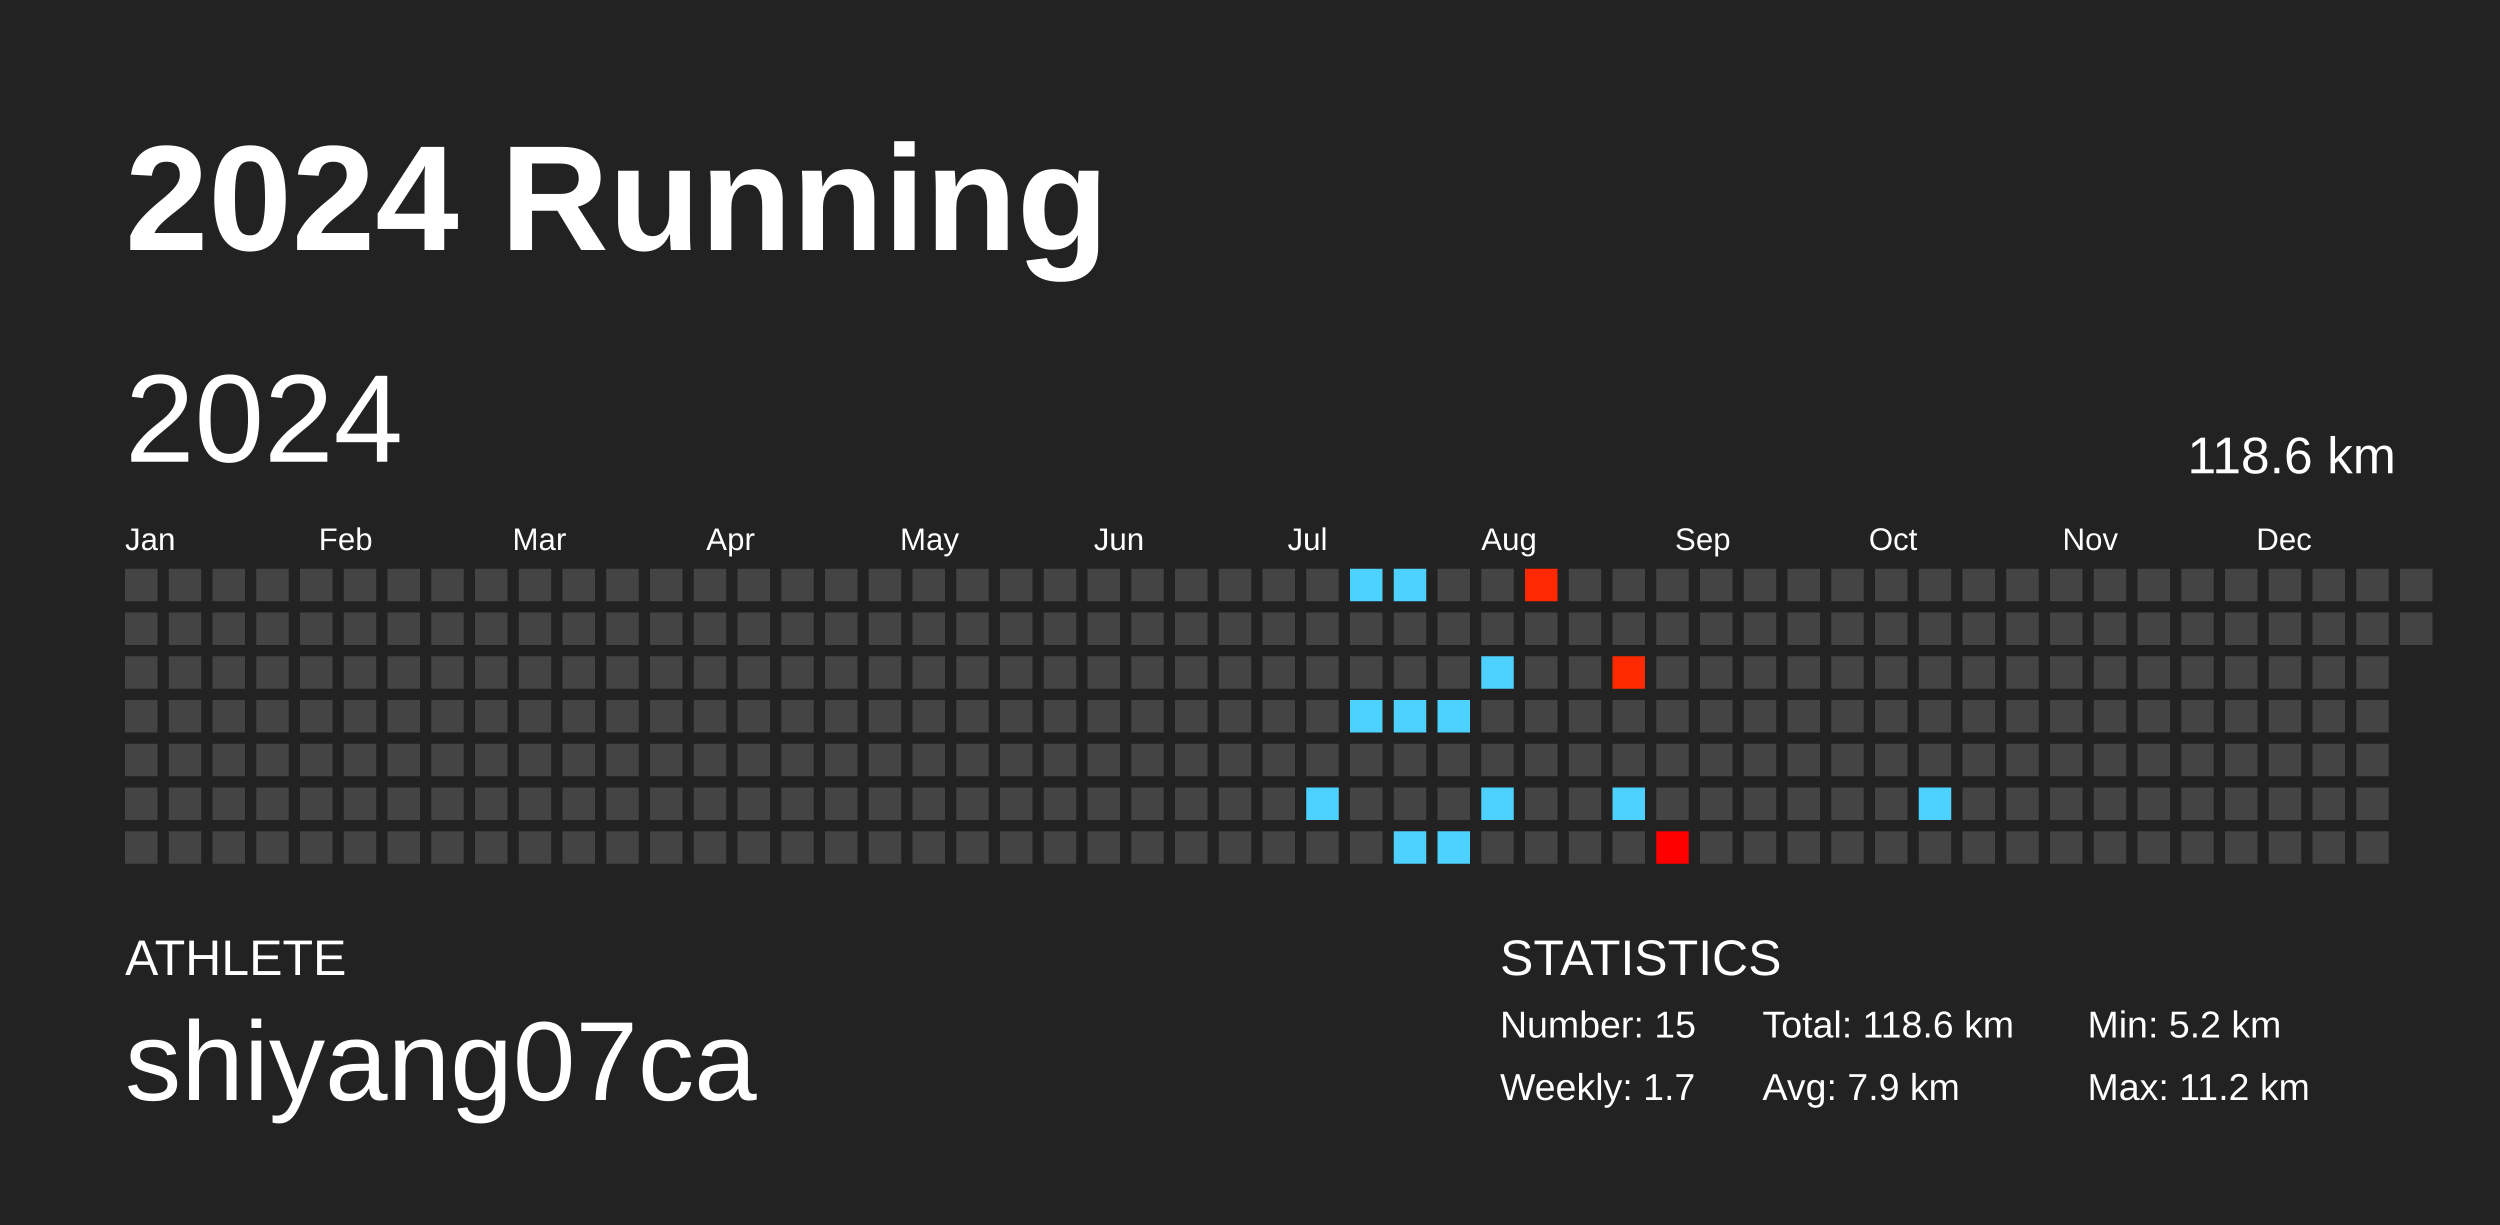
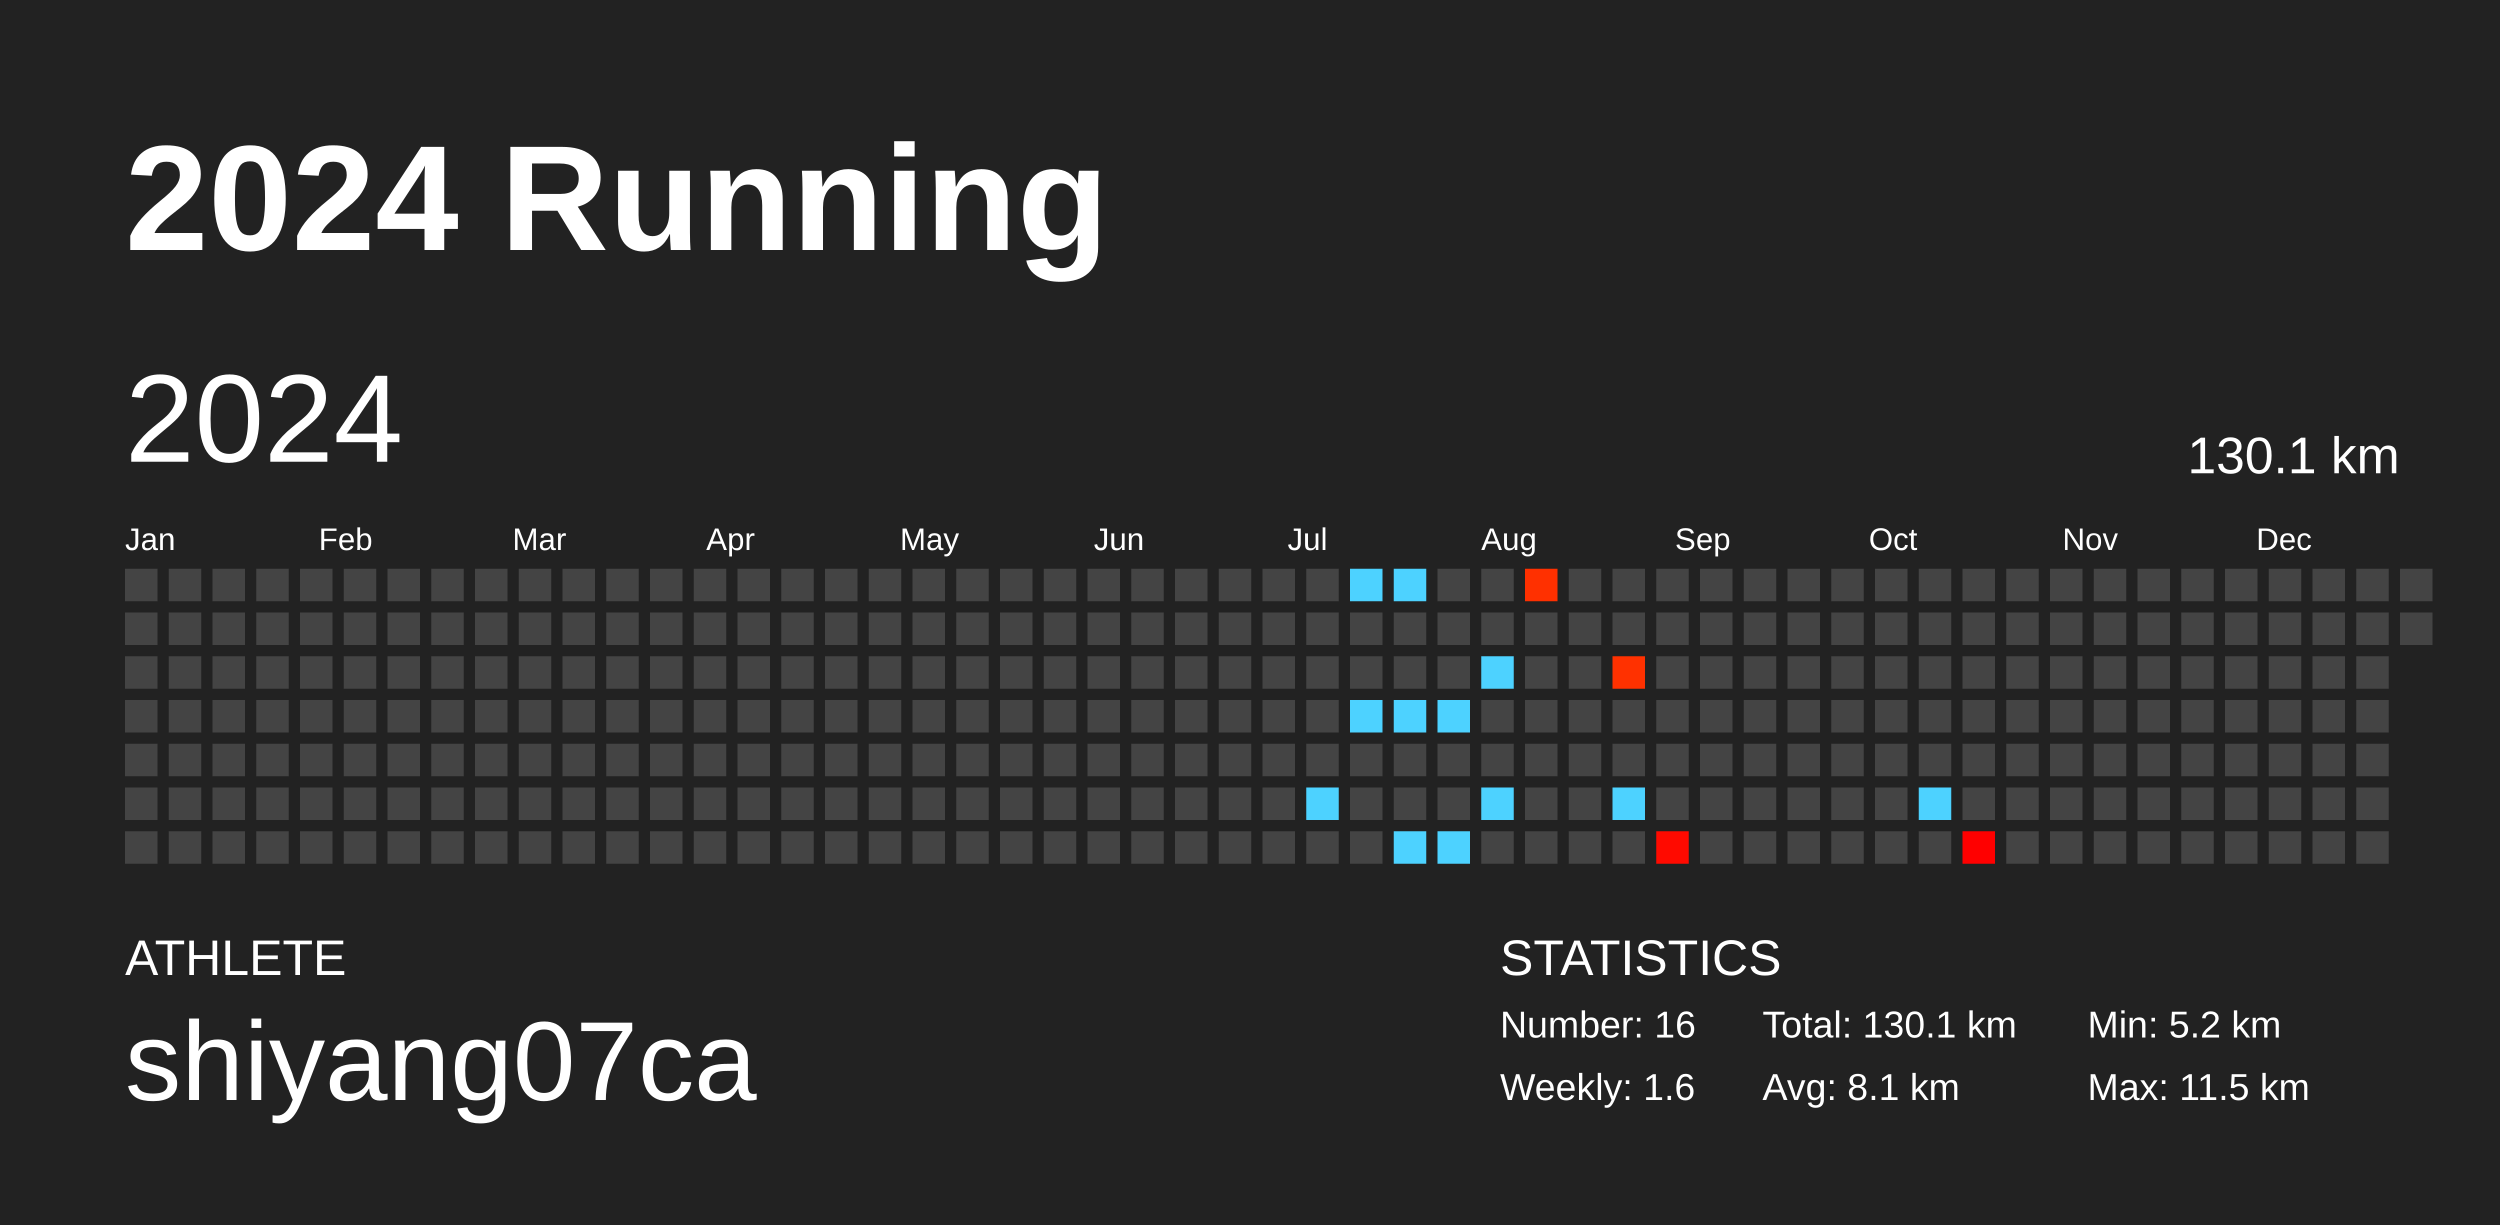
<svg xmlns="http://www.w3.org/2000/svg" baseProfile="full" height="98mm" version="1.1" viewBox="0,0,200,98" width="200mm">
  <defs />
  <rect fill="#222222" height="98" width="200" x="0" y="0" />
  <text fill="#FFFFFF" style="font-size:12px; font-family:Arial; font-weight:bold;" x="10" y="20">2024 Running</text>
  <text fill="#FFFFFF" style="font-size:4px; font-family:Arial" x="10" y="78">ATHLETE</text>
  <text fill="#FFFFFF" style="font-size:9px; font-family:Arial" x="10" y="88">shiyang07ca</text>
  <text fill="#FFFFFF" style="font-size:4px; font-family:Arial" x="120" y="78">STATISTICS</text>
-   <text fill="#FFFFFF" style="font-size:3px; font-family:Arial" x="120" y="83">Number: 15</text>
-   <text fill="#FFFFFF" style="font-size:3px; font-family:Arial" x="120" y="88">Weekly: 1.7</text>
-   <text fill="#FFFFFF" style="font-size:3px; font-family:Arial" x="141" y="83">Total: 118.6 km</text>
-   <text fill="#FFFFFF" style="font-size:3px; font-family:Arial" x="141" y="88">Avg: 7.9 km</text>
+   <text fill="#FFFFFF" style="font-size:3px; font-family:Arial" x="120" y="83">Number: 16</text>
+   <text fill="#FFFFFF" style="font-size:3px; font-family:Arial" x="120" y="88">Weekly: 1.6</text>
+   <text fill="#FFFFFF" style="font-size:3px; font-family:Arial" x="141" y="83">Total: 130.1 km</text>
+   <text fill="#FFFFFF" style="font-size:3px; font-family:Arial" x="141" y="88">Avg: 8.1 km</text>
  <text fill="#FFFFFF" style="font-size:3px; font-family:Arial" x="167" y="83">Min: 5.2 km</text>
-   <text fill="#FFFFFF" style="font-size:3px; font-family:Arial" x="167" y="88">Max: 11.2 km</text>
+   <text fill="#FFFFFF" style="font-size:3px; font-family:Arial" x="167" y="88">Max: 11.5 km</text>
  <text dominant-baseline="hanging" fill="#FFFFFF" style="font-size:10.0px; font-family:Arial;" x="10" y="30">2024</text>
-   <text dominant-baseline="hanging" fill="#FFFFFF" style="font-size:4.125px; font-family:Arial;" x="175" y="35">118.6 km</text>
+   <text dominant-baseline="hanging" fill="#FFFFFF" style="font-size:4.125px; font-family:Arial;" x="175" y="35">130.1 km</text>
  <text fill="#FFFFFF" style="font-size:2.5px; font-family:Arial" x="10.0" y="44">Jan</text>
  <text fill="#FFFFFF" style="font-size:2.5px; font-family:Arial" x="25.5" y="44">Feb</text>
  <text fill="#FFFFFF" style="font-size:2.5px; font-family:Arial" x="41.0" y="44">Mar</text>
  <text fill="#FFFFFF" style="font-size:2.5px; font-family:Arial" x="56.5" y="44">Apr</text>
  <text fill="#FFFFFF" style="font-size:2.5px; font-family:Arial" x="72.0" y="44">May</text>
  <text fill="#FFFFFF" style="font-size:2.5px; font-family:Arial" x="87.5" y="44">Jun</text>
  <text fill="#FFFFFF" style="font-size:2.5px; font-family:Arial" x="103.0" y="44">Jul</text>
  <text fill="#FFFFFF" style="font-size:2.5px; font-family:Arial" x="118.5" y="44">Aug</text>
  <text fill="#FFFFFF" style="font-size:2.5px; font-family:Arial" x="134.0" y="44">Sep</text>
  <text fill="#FFFFFF" style="font-size:2.5px; font-family:Arial" x="149.5" y="44">Oct</text>
  <text fill="#FFFFFF" style="font-size:2.5px; font-family:Arial" x="165.0" y="44">Nov</text>
  <text fill="#FFFFFF" style="font-size:2.5px; font-family:Arial" x="180.5" y="44">Dec</text>
  <rect fill="#444444" height="2.6" width="2.6" x="10.0" y="45.5" />
  <rect fill="#444444" height="2.6" width="2.6" x="10.0" y="49.0" />
  <rect fill="#444444" height="2.6" width="2.6" x="10.0" y="52.5" />
  <rect fill="#444444" height="2.6" width="2.6" x="10.0" y="56.0" />
  <rect fill="#444444" height="2.6" width="2.6" x="10.0" y="59.5" />
  <rect fill="#444444" height="2.6" width="2.6" x="10.0" y="63.0" />
  <rect fill="#444444" height="2.6" width="2.6" x="10.0" y="66.5" />
  <rect fill="#444444" height="2.6" width="2.6" x="13.5" y="45.5" />
  <rect fill="#444444" height="2.6" width="2.6" x="13.5" y="49.0" />
  <rect fill="#444444" height="2.6" width="2.6" x="13.5" y="52.5" />
  <rect fill="#444444" height="2.6" width="2.6" x="13.5" y="56.0" />
  <rect fill="#444444" height="2.6" width="2.6" x="13.5" y="59.5" />
  <rect fill="#444444" height="2.6" width="2.6" x="13.5" y="63.0" />
  <rect fill="#444444" height="2.6" width="2.6" x="13.5" y="66.5" />
  <rect fill="#444444" height="2.6" width="2.6" x="17.0" y="45.5" />
  <rect fill="#444444" height="2.6" width="2.6" x="17.0" y="49.0" />
  <rect fill="#444444" height="2.6" width="2.6" x="17.0" y="52.5" />
  <rect fill="#444444" height="2.6" width="2.6" x="17.0" y="56.0" />
  <rect fill="#444444" height="2.6" width="2.6" x="17.0" y="59.5" />
  <rect fill="#444444" height="2.6" width="2.6" x="17.0" y="63.0" />
  <rect fill="#444444" height="2.6" width="2.6" x="17.0" y="66.5" />
  <rect fill="#444444" height="2.6" width="2.6" x="20.5" y="45.5" />
  <rect fill="#444444" height="2.6" width="2.6" x="20.5" y="49.0" />
  <rect fill="#444444" height="2.6" width="2.6" x="20.5" y="52.5" />
  <rect fill="#444444" height="2.6" width="2.6" x="20.5" y="56.0" />
  <rect fill="#444444" height="2.6" width="2.6" x="20.5" y="59.5" />
  <rect fill="#444444" height="2.6" width="2.6" x="20.5" y="63.0" />
  <rect fill="#444444" height="2.6" width="2.6" x="20.5" y="66.5" />
  <rect fill="#444444" height="2.6" width="2.6" x="24.0" y="45.5" />
  <rect fill="#444444" height="2.6" width="2.6" x="24.0" y="49.0" />
  <rect fill="#444444" height="2.6" width="2.6" x="24.0" y="52.5" />
  <rect fill="#444444" height="2.6" width="2.6" x="24.0" y="56.0" />
  <rect fill="#444444" height="2.6" width="2.6" x="24.0" y="59.5" />
  <rect fill="#444444" height="2.6" width="2.6" x="24.0" y="63.0" />
  <rect fill="#444444" height="2.6" width="2.6" x="24.0" y="66.5" />
  <rect fill="#444444" height="2.6" width="2.6" x="27.5" y="45.5" />
  <rect fill="#444444" height="2.6" width="2.6" x="27.5" y="49.0" />
  <rect fill="#444444" height="2.6" width="2.6" x="27.5" y="52.5" />
  <rect fill="#444444" height="2.6" width="2.6" x="27.5" y="56.0" />
  <rect fill="#444444" height="2.6" width="2.6" x="27.5" y="59.5" />
  <rect fill="#444444" height="2.6" width="2.6" x="27.5" y="63.0" />
  <rect fill="#444444" height="2.6" width="2.6" x="27.5" y="66.5" />
  <rect fill="#444444" height="2.6" width="2.6" x="31.0" y="45.5" />
  <rect fill="#444444" height="2.6" width="2.6" x="31.0" y="49.0" />
  <rect fill="#444444" height="2.6" width="2.6" x="31.0" y="52.5" />
  <rect fill="#444444" height="2.6" width="2.6" x="31.0" y="56.0" />
  <rect fill="#444444" height="2.6" width="2.6" x="31.0" y="59.5" />
  <rect fill="#444444" height="2.6" width="2.6" x="31.0" y="63.0" />
  <rect fill="#444444" height="2.6" width="2.6" x="31.0" y="66.5" />
  <rect fill="#444444" height="2.6" width="2.6" x="34.5" y="45.5" />
  <rect fill="#444444" height="2.6" width="2.6" x="34.5" y="49.0" />
  <rect fill="#444444" height="2.6" width="2.6" x="34.5" y="52.5" />
  <rect fill="#444444" height="2.6" width="2.6" x="34.5" y="56.0" />
  <rect fill="#444444" height="2.6" width="2.6" x="34.5" y="59.5" />
  <rect fill="#444444" height="2.6" width="2.6" x="34.5" y="63.0" />
  <rect fill="#444444" height="2.6" width="2.6" x="34.5" y="66.5" />
  <rect fill="#444444" height="2.6" width="2.6" x="38.0" y="45.5" />
  <rect fill="#444444" height="2.6" width="2.6" x="38.0" y="49.0" />
  <rect fill="#444444" height="2.6" width="2.6" x="38.0" y="52.5" />
  <rect fill="#444444" height="2.6" width="2.6" x="38.0" y="56.0" />
  <rect fill="#444444" height="2.6" width="2.6" x="38.0" y="59.5" />
  <rect fill="#444444" height="2.6" width="2.6" x="38.0" y="63.0" />
  <rect fill="#444444" height="2.6" width="2.6" x="38.0" y="66.5" />
  <rect fill="#444444" height="2.6" width="2.6" x="41.5" y="45.5" />
  <rect fill="#444444" height="2.6" width="2.6" x="41.5" y="49.0" />
  <rect fill="#444444" height="2.6" width="2.6" x="41.5" y="52.5" />
  <rect fill="#444444" height="2.6" width="2.6" x="41.5" y="56.0" />
  <rect fill="#444444" height="2.6" width="2.6" x="41.5" y="59.5" />
  <rect fill="#444444" height="2.6" width="2.6" x="41.5" y="63.0" />
  <rect fill="#444444" height="2.6" width="2.6" x="41.5" y="66.5" />
  <rect fill="#444444" height="2.6" width="2.6" x="45.0" y="45.5" />
  <rect fill="#444444" height="2.6" width="2.6" x="45.0" y="49.0" />
  <rect fill="#444444" height="2.6" width="2.6" x="45.0" y="52.5" />
  <rect fill="#444444" height="2.6" width="2.6" x="45.0" y="56.0" />
  <rect fill="#444444" height="2.6" width="2.6" x="45.0" y="59.5" />
  <rect fill="#444444" height="2.6" width="2.6" x="45.0" y="63.0" />
  <rect fill="#444444" height="2.6" width="2.6" x="45.0" y="66.5" />
  <rect fill="#444444" height="2.6" width="2.6" x="48.5" y="45.5" />
  <rect fill="#444444" height="2.6" width="2.6" x="48.5" y="49.0" />
  <rect fill="#444444" height="2.6" width="2.6" x="48.5" y="52.5" />
  <rect fill="#444444" height="2.6" width="2.6" x="48.5" y="56.0" />
  <rect fill="#444444" height="2.6" width="2.6" x="48.5" y="59.5" />
  <rect fill="#444444" height="2.6" width="2.6" x="48.5" y="63.0" />
  <rect fill="#444444" height="2.6" width="2.6" x="48.5" y="66.5" />
  <rect fill="#444444" height="2.6" width="2.6" x="52.0" y="45.5" />
  <rect fill="#444444" height="2.6" width="2.6" x="52.0" y="49.0" />
  <rect fill="#444444" height="2.6" width="2.6" x="52.0" y="52.5" />
  <rect fill="#444444" height="2.6" width="2.6" x="52.0" y="56.0" />
  <rect fill="#444444" height="2.6" width="2.6" x="52.0" y="59.5" />
  <rect fill="#444444" height="2.6" width="2.6" x="52.0" y="63.0" />
  <rect fill="#444444" height="2.6" width="2.6" x="52.0" y="66.5" />
  <rect fill="#444444" height="2.6" width="2.6" x="55.5" y="45.5" />
  <rect fill="#444444" height="2.6" width="2.6" x="55.5" y="49.0" />
  <rect fill="#444444" height="2.6" width="2.6" x="55.5" y="52.5" />
  <rect fill="#444444" height="2.6" width="2.6" x="55.5" y="56.0" />
  <rect fill="#444444" height="2.6" width="2.6" x="55.5" y="59.5" />
  <rect fill="#444444" height="2.6" width="2.6" x="55.5" y="63.0" />
  <rect fill="#444444" height="2.6" width="2.6" x="55.5" y="66.5" />
  <rect fill="#444444" height="2.6" width="2.6" x="59.0" y="45.5" />
  <rect fill="#444444" height="2.6" width="2.6" x="59.0" y="49.0" />
  <rect fill="#444444" height="2.6" width="2.6" x="59.0" y="52.5" />
  <rect fill="#444444" height="2.6" width="2.6" x="59.0" y="56.0" />
  <rect fill="#444444" height="2.6" width="2.6" x="59.0" y="59.5" />
  <rect fill="#444444" height="2.6" width="2.6" x="59.0" y="63.0" />
  <rect fill="#444444" height="2.6" width="2.6" x="59.0" y="66.5" />
  <rect fill="#444444" height="2.6" width="2.6" x="62.5" y="45.5" />
  <rect fill="#444444" height="2.6" width="2.6" x="62.5" y="49.0" />
  <rect fill="#444444" height="2.6" width="2.6" x="62.5" y="52.5" />
  <rect fill="#444444" height="2.6" width="2.6" x="62.5" y="56.0" />
  <rect fill="#444444" height="2.6" width="2.6" x="62.5" y="59.5" />
  <rect fill="#444444" height="2.6" width="2.6" x="62.5" y="63.0" />
  <rect fill="#444444" height="2.6" width="2.6" x="62.5" y="66.5" />
  <rect fill="#444444" height="2.6" width="2.6" x="66.0" y="45.5" />
  <rect fill="#444444" height="2.6" width="2.6" x="66.0" y="49.0" />
  <rect fill="#444444" height="2.6" width="2.6" x="66.0" y="52.5" />
  <rect fill="#444444" height="2.6" width="2.6" x="66.0" y="56.0" />
  <rect fill="#444444" height="2.6" width="2.6" x="66.0" y="59.5" />
  <rect fill="#444444" height="2.6" width="2.6" x="66.0" y="63.0" />
  <rect fill="#444444" height="2.6" width="2.6" x="66.0" y="66.5" />
  <rect fill="#444444" height="2.6" width="2.6" x="69.5" y="45.5" />
  <rect fill="#444444" height="2.6" width="2.6" x="69.5" y="49.0" />
  <rect fill="#444444" height="2.6" width="2.6" x="69.5" y="52.5" />
  <rect fill="#444444" height="2.6" width="2.6" x="69.5" y="56.0" />
  <rect fill="#444444" height="2.6" width="2.6" x="69.5" y="59.5" />
  <rect fill="#444444" height="2.6" width="2.6" x="69.5" y="63.0" />
  <rect fill="#444444" height="2.6" width="2.6" x="69.5" y="66.5" />
  <rect fill="#444444" height="2.6" width="2.6" x="73.0" y="45.5" />
  <rect fill="#444444" height="2.6" width="2.6" x="73.0" y="49.0" />
  <rect fill="#444444" height="2.6" width="2.6" x="73.0" y="52.5" />
  <rect fill="#444444" height="2.6" width="2.6" x="73.0" y="56.0" />
  <rect fill="#444444" height="2.6" width="2.6" x="73.0" y="59.5" />
  <rect fill="#444444" height="2.6" width="2.6" x="73.0" y="63.0" />
  <rect fill="#444444" height="2.6" width="2.6" x="73.0" y="66.5" />
  <rect fill="#444444" height="2.6" width="2.6" x="76.5" y="45.5" />
  <rect fill="#444444" height="2.6" width="2.6" x="76.5" y="49.0" />
  <rect fill="#444444" height="2.6" width="2.6" x="76.5" y="52.5" />
  <rect fill="#444444" height="2.6" width="2.6" x="76.5" y="56.0" />
  <rect fill="#444444" height="2.6" width="2.6" x="76.5" y="59.5" />
  <rect fill="#444444" height="2.6" width="2.6" x="76.5" y="63.0" />
  <rect fill="#444444" height="2.6" width="2.6" x="76.5" y="66.5" />
  <rect fill="#444444" height="2.6" width="2.6" x="80.0" y="45.5" />
  <rect fill="#444444" height="2.6" width="2.6" x="80.0" y="49.0" />
  <rect fill="#444444" height="2.6" width="2.6" x="80.0" y="52.5" />
  <rect fill="#444444" height="2.6" width="2.6" x="80.0" y="56.0" />
  <rect fill="#444444" height="2.6" width="2.6" x="80.0" y="59.5" />
  <rect fill="#444444" height="2.6" width="2.6" x="80.0" y="63.0" />
  <rect fill="#444444" height="2.6" width="2.6" x="80.0" y="66.5" />
  <rect fill="#444444" height="2.6" width="2.6" x="83.5" y="45.5" />
  <rect fill="#444444" height="2.6" width="2.6" x="83.5" y="49.0" />
  <rect fill="#444444" height="2.6" width="2.6" x="83.5" y="52.5" />
  <rect fill="#444444" height="2.6" width="2.6" x="83.5" y="56.0" />
  <rect fill="#444444" height="2.6" width="2.6" x="83.5" y="59.5" />
  <rect fill="#444444" height="2.6" width="2.6" x="83.5" y="63.0" />
  <rect fill="#444444" height="2.6" width="2.6" x="83.5" y="66.5" />
  <rect fill="#444444" height="2.6" width="2.6" x="87.0" y="45.5" />
  <rect fill="#444444" height="2.6" width="2.6" x="87.0" y="49.0" />
  <rect fill="#444444" height="2.6" width="2.6" x="87.0" y="52.5" />
  <rect fill="#444444" height="2.6" width="2.6" x="87.0" y="56.0" />
  <rect fill="#444444" height="2.6" width="2.6" x="87.0" y="59.5" />
  <rect fill="#444444" height="2.6" width="2.6" x="87.0" y="63.0" />
  <rect fill="#444444" height="2.6" width="2.6" x="87.0" y="66.5" />
  <rect fill="#444444" height="2.6" width="2.6" x="90.5" y="45.5" />
  <rect fill="#444444" height="2.6" width="2.6" x="90.5" y="49.0" />
  <rect fill="#444444" height="2.6" width="2.6" x="90.5" y="52.5" />
  <rect fill="#444444" height="2.6" width="2.6" x="90.5" y="56.0" />
  <rect fill="#444444" height="2.6" width="2.6" x="90.5" y="59.5" />
  <rect fill="#444444" height="2.6" width="2.6" x="90.5" y="63.0" />
  <rect fill="#444444" height="2.6" width="2.6" x="90.5" y="66.5" />
  <rect fill="#444444" height="2.6" width="2.6" x="94.0" y="45.5" />
  <rect fill="#444444" height="2.6" width="2.6" x="94.0" y="49.0" />
  <rect fill="#444444" height="2.6" width="2.6" x="94.0" y="52.5" />
  <rect fill="#444444" height="2.6" width="2.6" x="94.0" y="56.0" />
  <rect fill="#444444" height="2.6" width="2.6" x="94.0" y="59.5" />
  <rect fill="#444444" height="2.6" width="2.6" x="94.0" y="63.0" />
  <rect fill="#444444" height="2.6" width="2.6" x="94.0" y="66.5" />
  <rect fill="#444444" height="2.6" width="2.6" x="97.5" y="45.5" />
  <rect fill="#444444" height="2.6" width="2.6" x="97.5" y="49.0" />
  <rect fill="#444444" height="2.6" width="2.6" x="97.5" y="52.5" />
  <rect fill="#444444" height="2.6" width="2.6" x="97.5" y="56.0" />
  <rect fill="#444444" height="2.6" width="2.6" x="97.5" y="59.5" />
  <rect fill="#444444" height="2.6" width="2.6" x="97.5" y="63.0" />
  <rect fill="#444444" height="2.6" width="2.6" x="97.5" y="66.5" />
  <rect fill="#444444" height="2.6" width="2.6" x="101.0" y="45.5" />
  <rect fill="#444444" height="2.6" width="2.6" x="101.0" y="49.0" />
  <rect fill="#444444" height="2.6" width="2.6" x="101.0" y="52.5" />
  <rect fill="#444444" height="2.6" width="2.6" x="101.0" y="56.0" />
  <rect fill="#444444" height="2.6" width="2.6" x="101.0" y="59.5" />
  <rect fill="#444444" height="2.6" width="2.6" x="101.0" y="63.0" />
  <rect fill="#444444" height="2.6" width="2.6" x="101.0" y="66.5" />
  <rect fill="#444444" height="2.6" width="2.6" x="104.5" y="45.5" />
  <rect fill="#444444" height="2.6" width="2.6" x="104.5" y="49.0" />
  <rect fill="#444444" height="2.6" width="2.6" x="104.5" y="52.5" />
  <rect fill="#444444" height="2.6" width="2.6" x="104.5" y="56.0" />
  <rect fill="#444444" height="2.6" width="2.6" x="104.5" y="59.5" />
  <rect fill="#4dd2ff" height="2.6" width="2.6" x="104.5" y="63.0" />
  <rect fill="#444444" height="2.6" width="2.6" x="104.5" y="66.5" />
  <rect fill="#4dd2ff" height="2.6" width="2.6" x="108.0" y="45.5" />
  <rect fill="#444444" height="2.6" width="2.6" x="108.0" y="49.0" />
  <rect fill="#444444" height="2.6" width="2.6" x="108.0" y="52.5" />
  <rect fill="#4dd2ff" height="2.6" width="2.6" x="108.0" y="56.0" />
  <rect fill="#444444" height="2.6" width="2.6" x="108.0" y="59.5" />
  <rect fill="#444444" height="2.6" width="2.6" x="108.0" y="63.0" />
  <rect fill="#444444" height="2.6" width="2.6" x="108.0" y="66.5" />
  <rect fill="#4dd2ff" height="2.6" width="2.6" x="111.5" y="45.5" />
  <rect fill="#444444" height="2.6" width="2.6" x="111.5" y="49.0" />
  <rect fill="#444444" height="2.6" width="2.6" x="111.5" y="52.5" />
  <rect fill="#4dd2ff" height="2.6" width="2.6" x="111.5" y="56.0" />
  <rect fill="#444444" height="2.6" width="2.6" x="111.5" y="59.5" />
  <rect fill="#444444" height="2.6" width="2.6" x="111.5" y="63.0" />
  <rect fill="#4dd2ff" height="2.6" width="2.6" x="111.5" y="66.5" />
  <rect fill="#444444" height="2.6" width="2.6" x="115.0" y="45.5" />
  <rect fill="#444444" height="2.6" width="2.6" x="115.0" y="49.0" />
  <rect fill="#444444" height="2.6" width="2.6" x="115.0" y="52.5" />
  <rect fill="#4dd2ff" height="2.6" width="2.6" x="115.0" y="56.0" />
  <rect fill="#444444" height="2.6" width="2.6" x="115.0" y="59.5" />
  <rect fill="#444444" height="2.6" width="2.6" x="115.0" y="63.0" />
  <rect fill="#4dd2ff" height="2.6" width="2.6" x="115.0" y="66.5" />
  <rect fill="#444444" height="2.6" width="2.6" x="118.5" y="45.5" />
  <rect fill="#444444" height="2.6" width="2.6" x="118.5" y="49.0" />
  <rect fill="#4dd2ff" height="2.6" width="2.6" x="118.5" y="52.5" />
  <rect fill="#444444" height="2.6" width="2.6" x="118.5" y="56.0" />
  <rect fill="#444444" height="2.6" width="2.6" x="118.5" y="59.5" />
  <rect fill="#4dd2ff" height="2.6" width="2.6" x="118.5" y="63.0" />
  <rect fill="#444444" height="2.6" width="2.6" x="118.5" y="66.5" />
-   <rect fill="#ff2800" height="2.6" width="2.6" x="122.0" y="45.5" />
+   <rect fill="#ff3000" height="2.6" width="2.6" x="122.0" y="45.5" />
  <rect fill="#444444" height="2.6" width="2.6" x="122.0" y="49.0" />
  <rect fill="#444444" height="2.6" width="2.6" x="122.0" y="52.5" />
  <rect fill="#444444" height="2.6" width="2.6" x="122.0" y="56.0" />
  <rect fill="#444444" height="2.6" width="2.6" x="122.0" y="59.5" />
  <rect fill="#444444" height="2.6" width="2.6" x="122.0" y="63.0" />
  <rect fill="#444444" height="2.6" width="2.6" x="122.0" y="66.5" />
  <rect fill="#444444" height="2.6" width="2.6" x="125.5" y="45.5" />
  <rect fill="#444444" height="2.6" width="2.6" x="125.5" y="49.0" />
  <rect fill="#444444" height="2.6" width="2.6" x="125.5" y="52.5" />
  <rect fill="#444444" height="2.6" width="2.6" x="125.5" y="56.0" />
  <rect fill="#444444" height="2.6" width="2.6" x="125.5" y="59.5" />
  <rect fill="#444444" height="2.6" width="2.6" x="125.5" y="63.0" />
  <rect fill="#444444" height="2.6" width="2.6" x="125.5" y="66.5" />
  <rect fill="#444444" height="2.6" width="2.6" x="129.0" y="45.5" />
  <rect fill="#444444" height="2.6" width="2.6" x="129.0" y="49.0" />
-   <rect fill="#ff2900" height="2.6" width="2.6" x="129.0" y="52.5" />
+   <rect fill="#ff3100" height="2.6" width="2.6" x="129.0" y="52.5" />
  <rect fill="#444444" height="2.6" width="2.6" x="129.0" y="56.0" />
  <rect fill="#444444" height="2.6" width="2.6" x="129.0" y="59.5" />
  <rect fill="#4dd2ff" height="2.6" width="2.6" x="129.0" y="63.0" />
  <rect fill="#444444" height="2.6" width="2.6" x="129.0" y="66.5" />
  <rect fill="#444444" height="2.6" width="2.6" x="132.5" y="45.5" />
  <rect fill="#444444" height="2.6" width="2.6" x="132.5" y="49.0" />
  <rect fill="#444444" height="2.6" width="2.6" x="132.5" y="52.5" />
  <rect fill="#444444" height="2.6" width="2.6" x="132.5" y="56.0" />
  <rect fill="#444444" height="2.6" width="2.6" x="132.5" y="59.5" />
  <rect fill="#444444" height="2.6" width="2.6" x="132.5" y="63.0" />
-   <rect fill="#ff0000" height="2.6" width="2.6" x="132.5" y="66.5" />
+   <rect fill="#ff0a00" height="2.6" width="2.6" x="132.5" y="66.5" />
  <rect fill="#444444" height="2.6" width="2.6" x="136.0" y="45.5" />
  <rect fill="#444444" height="2.6" width="2.6" x="136.0" y="49.0" />
  <rect fill="#444444" height="2.6" width="2.6" x="136.0" y="52.5" />
  <rect fill="#444444" height="2.6" width="2.6" x="136.0" y="56.0" />
  <rect fill="#444444" height="2.6" width="2.6" x="136.0" y="59.5" />
  <rect fill="#444444" height="2.6" width="2.6" x="136.0" y="63.0" />
  <rect fill="#444444" height="2.6" width="2.6" x="136.0" y="66.5" />
  <rect fill="#444444" height="2.6" width="2.6" x="139.5" y="45.5" />
  <rect fill="#444444" height="2.6" width="2.6" x="139.5" y="49.0" />
  <rect fill="#444444" height="2.6" width="2.6" x="139.5" y="52.5" />
  <rect fill="#444444" height="2.6" width="2.6" x="139.5" y="56.0" />
  <rect fill="#444444" height="2.6" width="2.6" x="139.5" y="59.5" />
  <rect fill="#444444" height="2.6" width="2.6" x="139.5" y="63.0" />
  <rect fill="#444444" height="2.6" width="2.6" x="139.5" y="66.5" />
  <rect fill="#444444" height="2.6" width="2.6" x="143.0" y="45.5" />
  <rect fill="#444444" height="2.6" width="2.6" x="143.0" y="49.0" />
  <rect fill="#444444" height="2.6" width="2.6" x="143.0" y="52.5" />
  <rect fill="#444444" height="2.6" width="2.6" x="143.0" y="56.0" />
  <rect fill="#444444" height="2.6" width="2.6" x="143.0" y="59.5" />
  <rect fill="#444444" height="2.6" width="2.6" x="143.0" y="63.0" />
  <rect fill="#444444" height="2.6" width="2.6" x="143.0" y="66.5" />
  <rect fill="#444444" height="2.6" width="2.6" x="146.5" y="45.5" />
  <rect fill="#444444" height="2.6" width="2.6" x="146.5" y="49.0" />
  <rect fill="#444444" height="2.6" width="2.6" x="146.5" y="52.5" />
  <rect fill="#444444" height="2.6" width="2.6" x="146.5" y="56.0" />
  <rect fill="#444444" height="2.6" width="2.6" x="146.5" y="59.5" />
  <rect fill="#444444" height="2.6" width="2.6" x="146.5" y="63.0" />
  <rect fill="#444444" height="2.6" width="2.6" x="146.5" y="66.5" />
  <rect fill="#444444" height="2.6" width="2.6" x="150.0" y="45.5" />
  <rect fill="#444444" height="2.6" width="2.6" x="150.0" y="49.0" />
  <rect fill="#444444" height="2.6" width="2.6" x="150.0" y="52.5" />
  <rect fill="#444444" height="2.6" width="2.6" x="150.0" y="56.0" />
  <rect fill="#444444" height="2.6" width="2.6" x="150.0" y="59.5" />
  <rect fill="#444444" height="2.6" width="2.6" x="150.0" y="63.0" />
  <rect fill="#444444" height="2.6" width="2.6" x="150.0" y="66.5" />
  <rect fill="#444444" height="2.6" width="2.6" x="153.5" y="45.5" />
  <rect fill="#444444" height="2.6" width="2.6" x="153.5" y="49.0" />
  <rect fill="#444444" height="2.6" width="2.6" x="153.5" y="52.5" />
  <rect fill="#444444" height="2.6" width="2.6" x="153.5" y="56.0" />
  <rect fill="#444444" height="2.6" width="2.6" x="153.5" y="59.5" />
  <rect fill="#4dd2ff" height="2.6" width="2.6" x="153.5" y="63.0" />
  <rect fill="#444444" height="2.6" width="2.6" x="153.5" y="66.5" />
  <rect fill="#444444" height="2.6" width="2.6" x="157.0" y="45.5" />
  <rect fill="#444444" height="2.6" width="2.6" x="157.0" y="49.0" />
  <rect fill="#444444" height="2.6" width="2.6" x="157.0" y="52.5" />
  <rect fill="#444444" height="2.6" width="2.6" x="157.0" y="56.0" />
  <rect fill="#444444" height="2.6" width="2.6" x="157.0" y="59.5" />
  <rect fill="#444444" height="2.6" width="2.6" x="157.0" y="63.0" />
-   <rect fill="#444444" height="2.6" width="2.6" x="157.0" y="66.5" />
+   <rect fill="#ff0000" height="2.6" width="2.6" x="157.0" y="66.5" />
  <rect fill="#444444" height="2.6" width="2.6" x="160.5" y="45.5" />
  <rect fill="#444444" height="2.6" width="2.6" x="160.5" y="49.0" />
  <rect fill="#444444" height="2.6" width="2.6" x="160.5" y="52.5" />
  <rect fill="#444444" height="2.6" width="2.6" x="160.5" y="56.0" />
  <rect fill="#444444" height="2.6" width="2.6" x="160.5" y="59.5" />
  <rect fill="#444444" height="2.6" width="2.6" x="160.5" y="63.0" />
  <rect fill="#444444" height="2.6" width="2.6" x="160.5" y="66.5" />
  <rect fill="#444444" height="2.6" width="2.6" x="164.0" y="45.5" />
  <rect fill="#444444" height="2.6" width="2.6" x="164.0" y="49.0" />
  <rect fill="#444444" height="2.6" width="2.6" x="164.0" y="52.5" />
  <rect fill="#444444" height="2.6" width="2.6" x="164.0" y="56.0" />
  <rect fill="#444444" height="2.6" width="2.6" x="164.0" y="59.5" />
  <rect fill="#444444" height="2.6" width="2.6" x="164.0" y="63.0" />
  <rect fill="#444444" height="2.6" width="2.6" x="164.0" y="66.5" />
  <rect fill="#444444" height="2.6" width="2.6" x="167.5" y="45.5" />
  <rect fill="#444444" height="2.6" width="2.6" x="167.5" y="49.0" />
  <rect fill="#444444" height="2.6" width="2.6" x="167.5" y="52.5" />
  <rect fill="#444444" height="2.6" width="2.6" x="167.5" y="56.0" />
  <rect fill="#444444" height="2.6" width="2.6" x="167.5" y="59.5" />
  <rect fill="#444444" height="2.6" width="2.6" x="167.5" y="63.0" />
  <rect fill="#444444" height="2.6" width="2.6" x="167.5" y="66.5" />
  <rect fill="#444444" height="2.6" width="2.6" x="171.0" y="45.5" />
  <rect fill="#444444" height="2.6" width="2.6" x="171.0" y="49.0" />
  <rect fill="#444444" height="2.6" width="2.6" x="171.0" y="52.5" />
  <rect fill="#444444" height="2.6" width="2.6" x="171.0" y="56.0" />
  <rect fill="#444444" height="2.6" width="2.6" x="171.0" y="59.5" />
  <rect fill="#444444" height="2.6" width="2.6" x="171.0" y="63.0" />
  <rect fill="#444444" height="2.6" width="2.6" x="171.0" y="66.5" />
  <rect fill="#444444" height="2.6" width="2.6" x="174.5" y="45.5" />
  <rect fill="#444444" height="2.6" width="2.6" x="174.5" y="49.0" />
  <rect fill="#444444" height="2.6" width="2.6" x="174.5" y="52.5" />
  <rect fill="#444444" height="2.6" width="2.6" x="174.5" y="56.0" />
  <rect fill="#444444" height="2.6" width="2.6" x="174.5" y="59.5" />
  <rect fill="#444444" height="2.6" width="2.6" x="174.5" y="63.0" />
  <rect fill="#444444" height="2.6" width="2.6" x="174.5" y="66.5" />
  <rect fill="#444444" height="2.6" width="2.6" x="178.0" y="45.5" />
  <rect fill="#444444" height="2.6" width="2.6" x="178.0" y="49.0" />
  <rect fill="#444444" height="2.6" width="2.6" x="178.0" y="52.5" />
  <rect fill="#444444" height="2.6" width="2.6" x="178.0" y="56.0" />
  <rect fill="#444444" height="2.6" width="2.6" x="178.0" y="59.5" />
  <rect fill="#444444" height="2.6" width="2.6" x="178.0" y="63.0" />
  <rect fill="#444444" height="2.6" width="2.6" x="178.0" y="66.5" />
  <rect fill="#444444" height="2.6" width="2.6" x="181.5" y="45.5" />
  <rect fill="#444444" height="2.6" width="2.6" x="181.5" y="49.0" />
  <rect fill="#444444" height="2.6" width="2.6" x="181.5" y="52.5" />
  <rect fill="#444444" height="2.6" width="2.6" x="181.5" y="56.0" />
  <rect fill="#444444" height="2.6" width="2.6" x="181.5" y="59.5" />
  <rect fill="#444444" height="2.6" width="2.6" x="181.5" y="63.0" />
  <rect fill="#444444" height="2.6" width="2.6" x="181.5" y="66.5" />
  <rect fill="#444444" height="2.6" width="2.6" x="185.0" y="45.5" />
  <rect fill="#444444" height="2.6" width="2.6" x="185.0" y="49.0" />
  <rect fill="#444444" height="2.6" width="2.6" x="185.0" y="52.5" />
  <rect fill="#444444" height="2.6" width="2.6" x="185.0" y="56.0" />
  <rect fill="#444444" height="2.6" width="2.6" x="185.0" y="59.5" />
  <rect fill="#444444" height="2.6" width="2.6" x="185.0" y="63.0" />
  <rect fill="#444444" height="2.6" width="2.6" x="185.0" y="66.5" />
  <rect fill="#444444" height="2.6" width="2.6" x="188.5" y="45.5" />
  <rect fill="#444444" height="2.6" width="2.6" x="188.5" y="49.0" />
  <rect fill="#444444" height="2.6" width="2.6" x="188.5" y="52.5" />
  <rect fill="#444444" height="2.6" width="2.6" x="188.5" y="56.0" />
  <rect fill="#444444" height="2.6" width="2.6" x="188.5" y="59.5" />
  <rect fill="#444444" height="2.6" width="2.6" x="188.5" y="63.0" />
  <rect fill="#444444" height="2.6" width="2.6" x="188.5" y="66.5" />
  <rect fill="#444444" height="2.6" width="2.6" x="192.0" y="45.5" />
  <rect fill="#444444" height="2.6" width="2.6" x="192.0" y="49.0" />
</svg>
